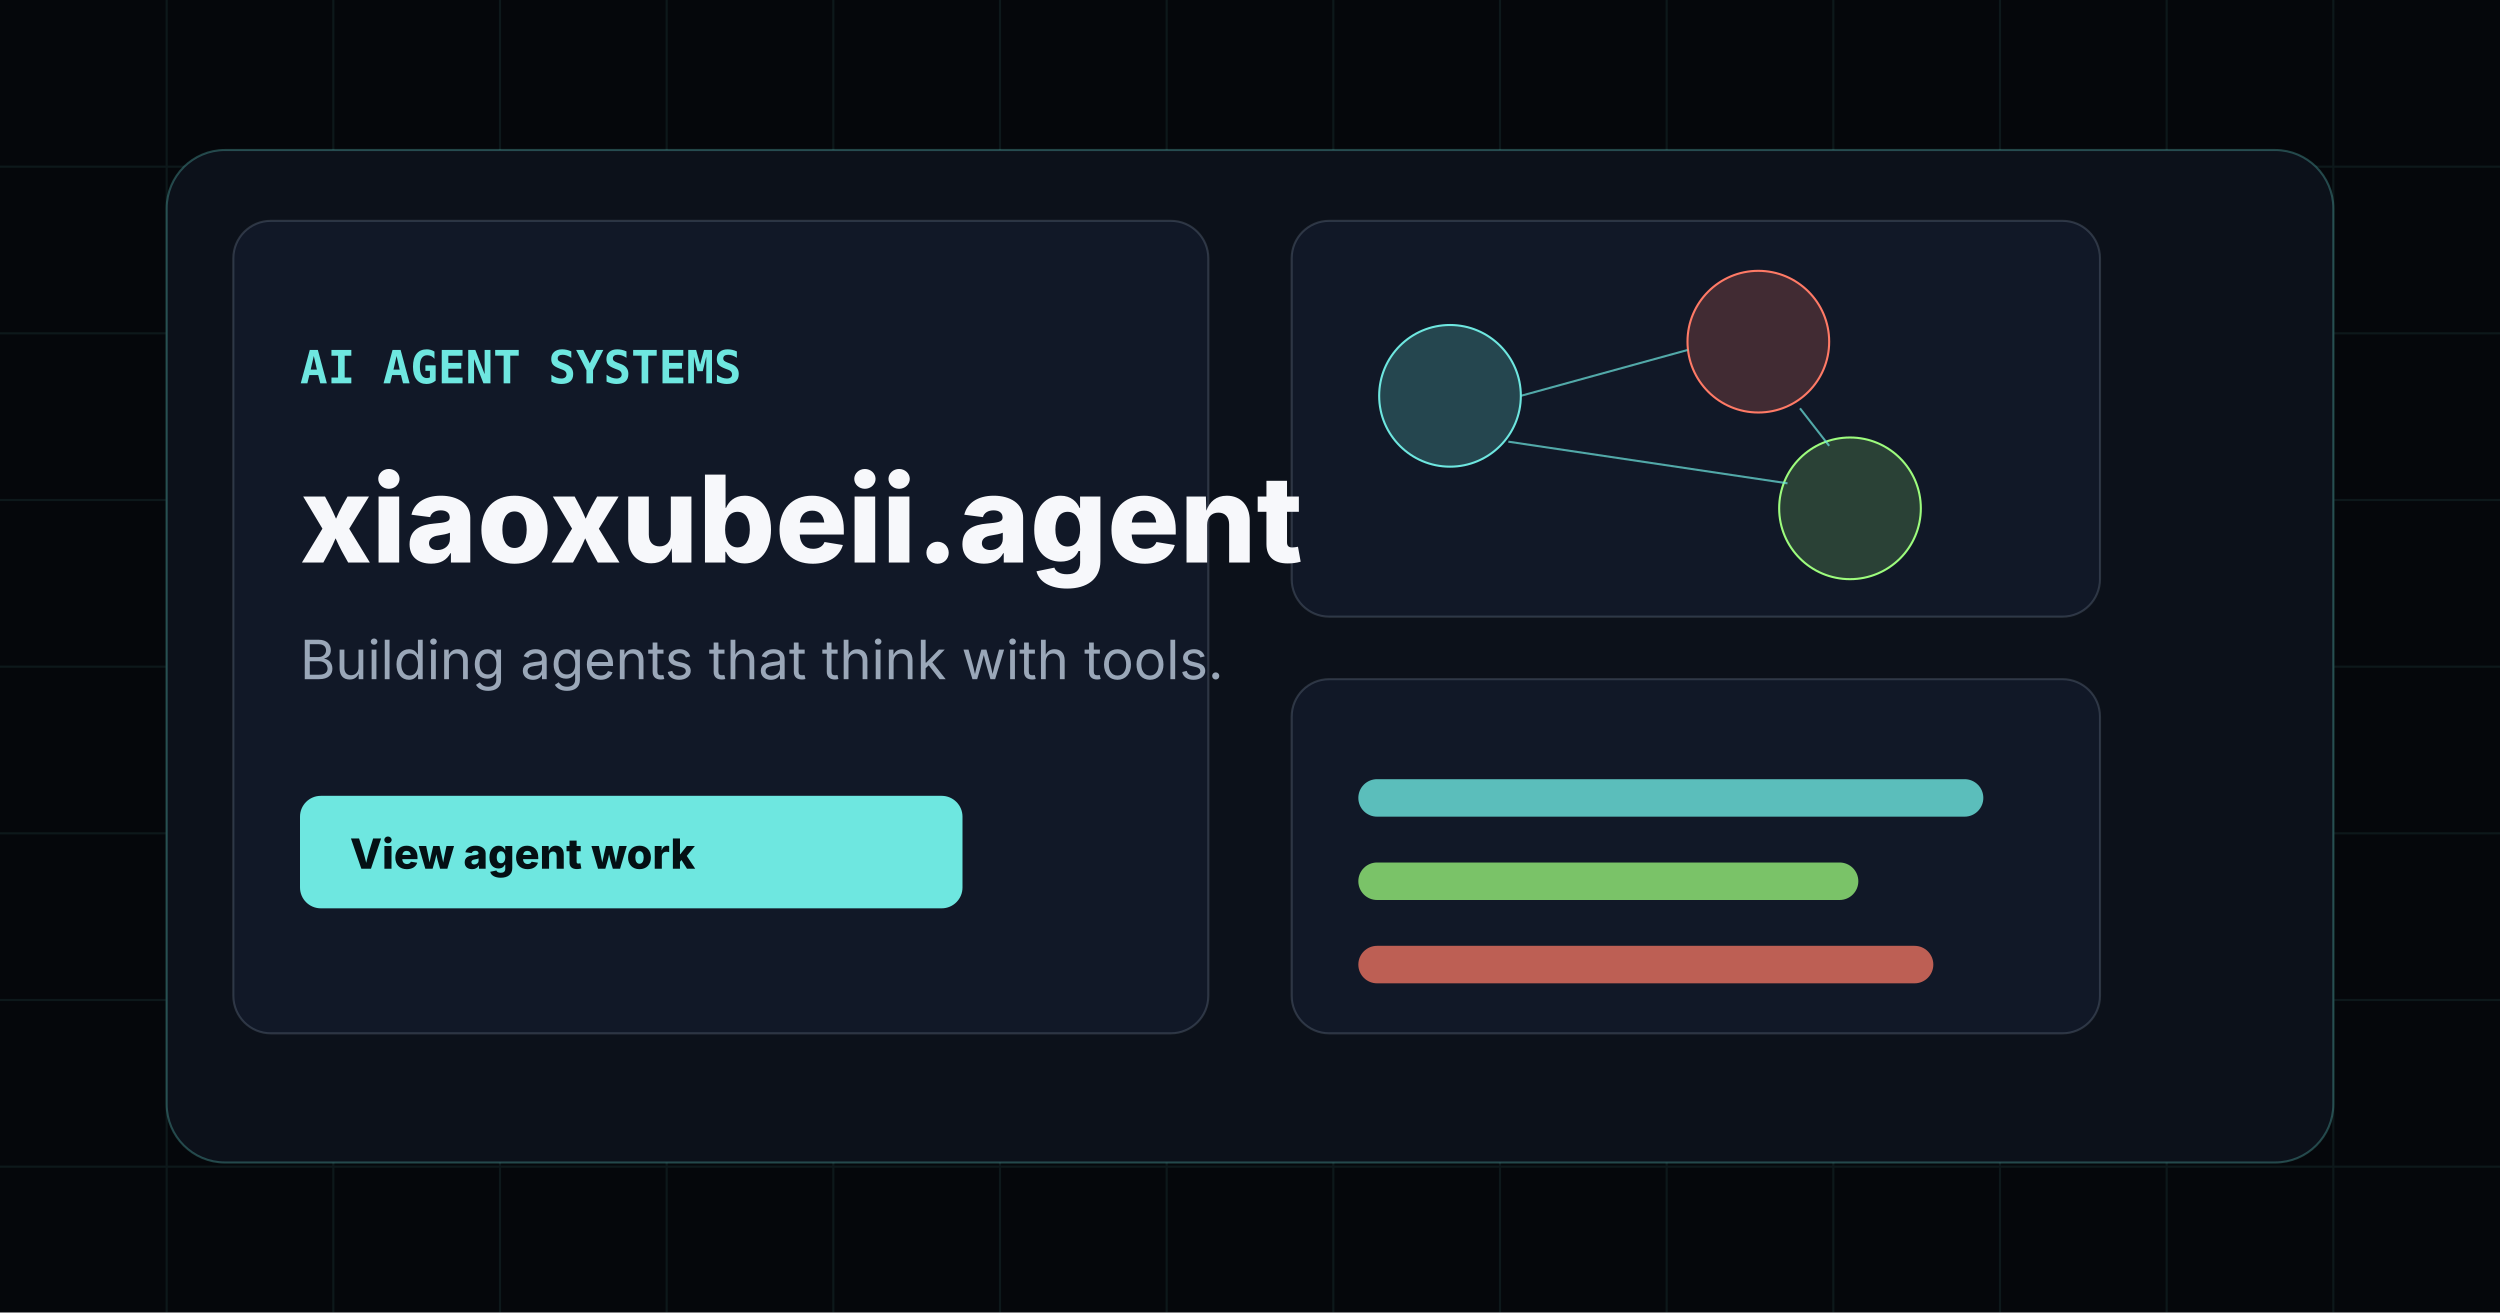
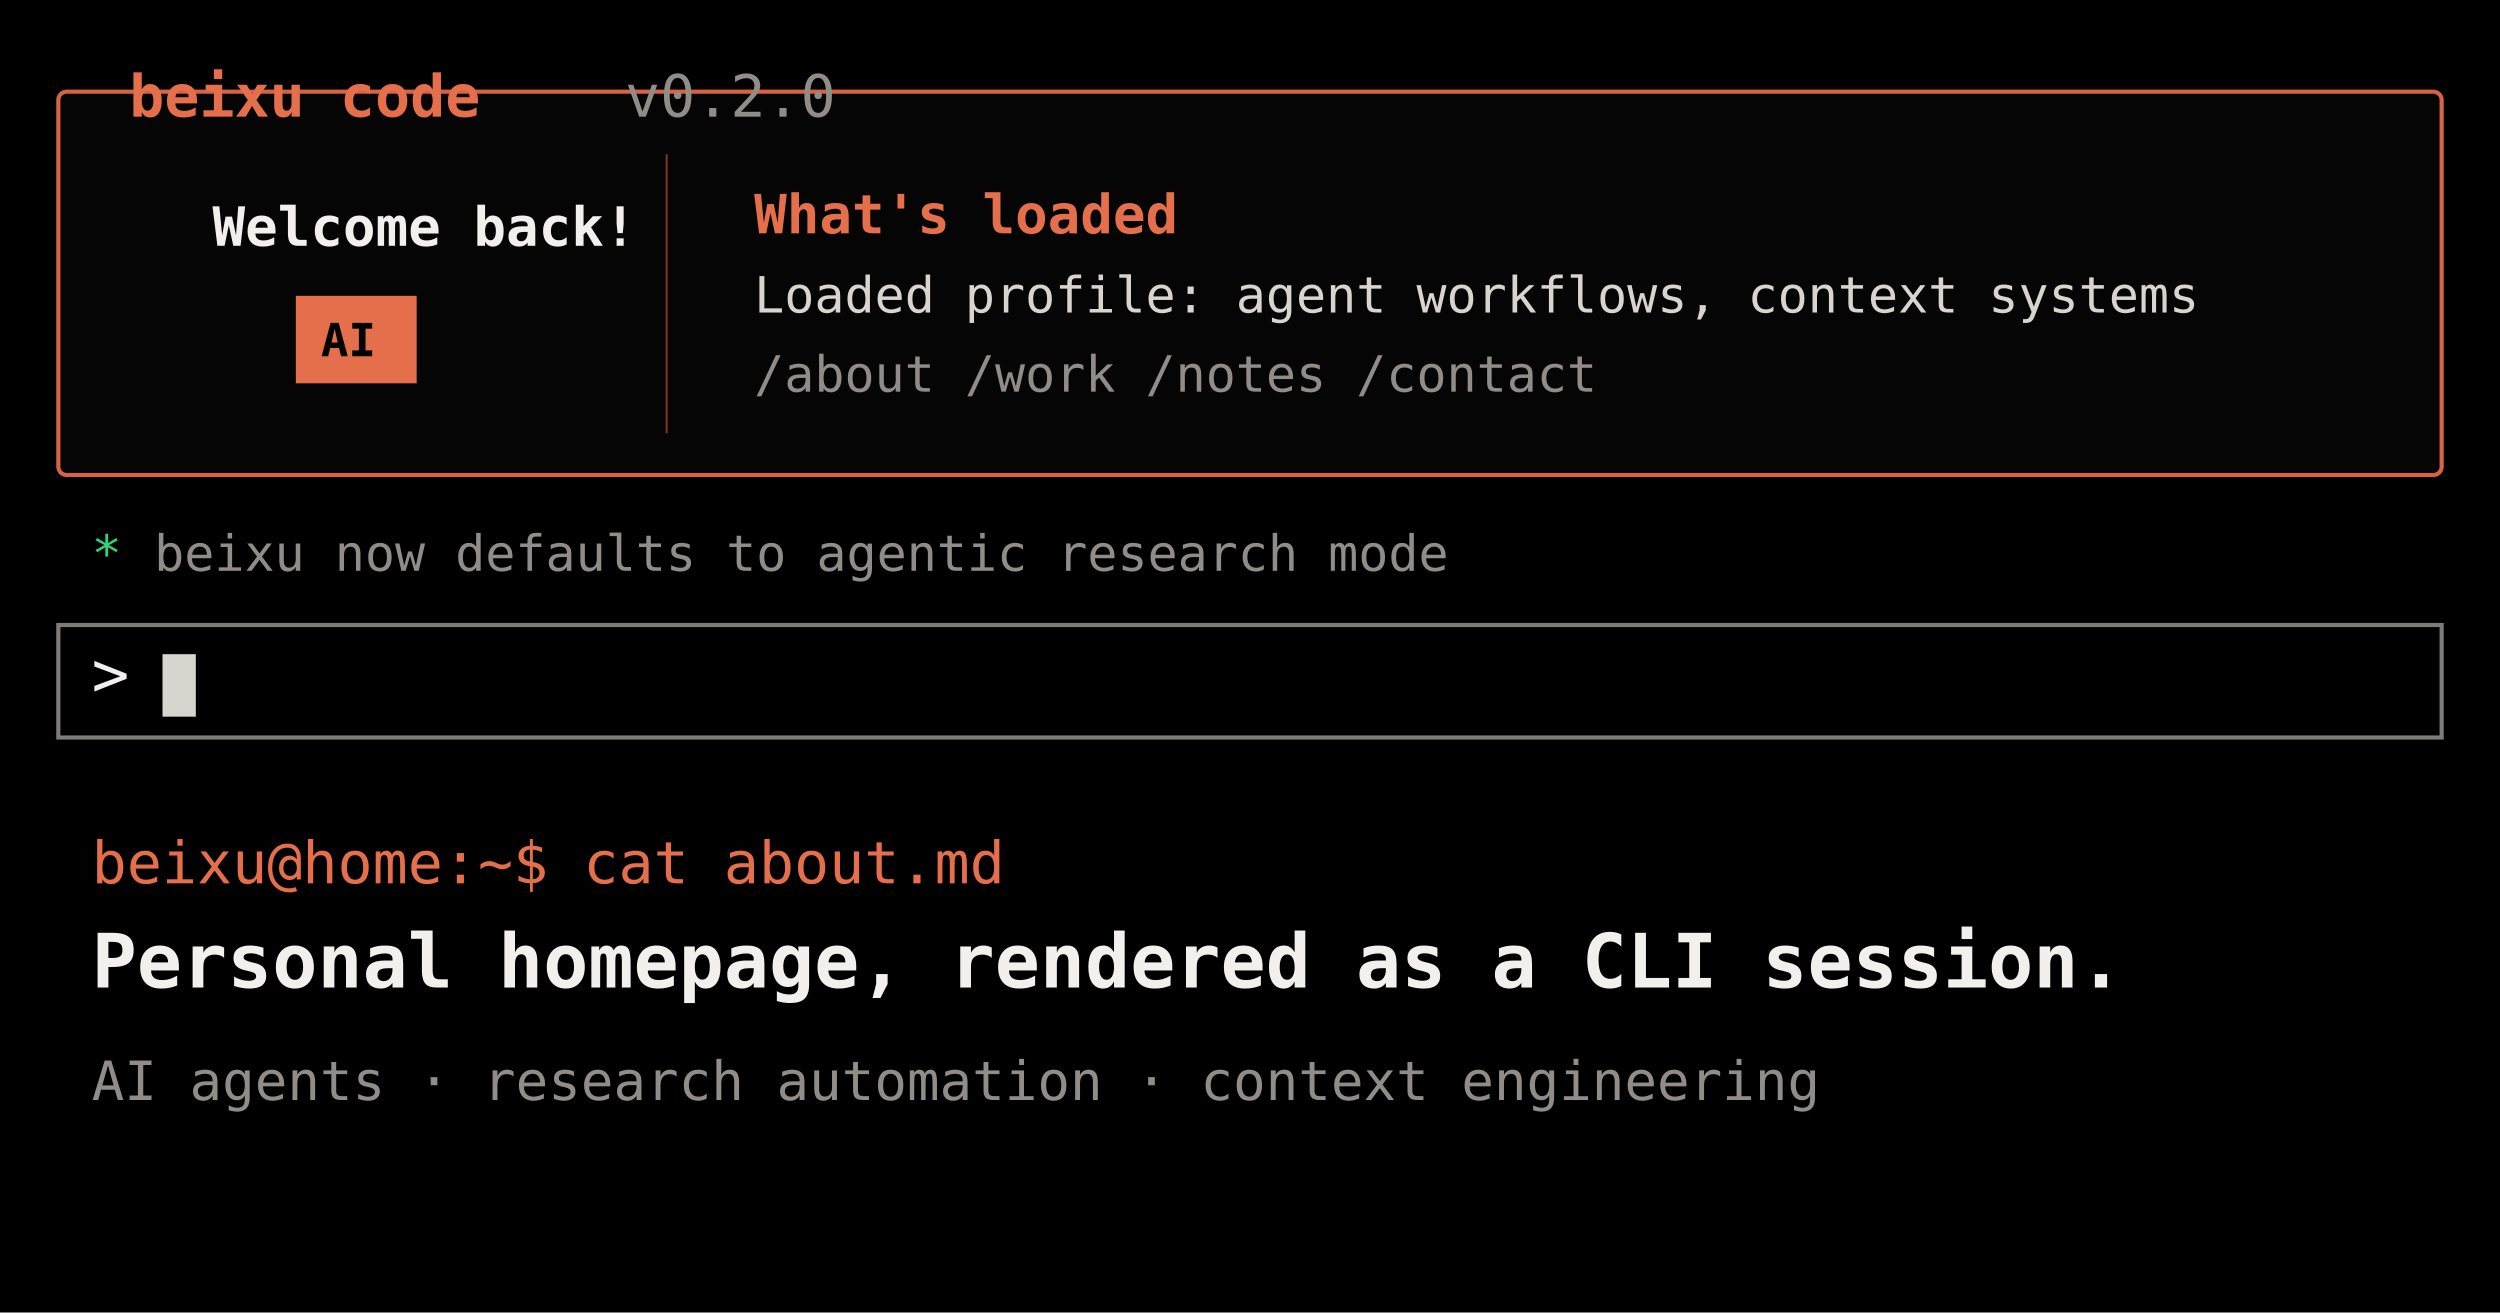
<svg xmlns="http://www.w3.org/2000/svg" width="1200" height="630" viewBox="0 0 1200 630" fill="none">
-   <rect width="1200" height="630" fill="#05070b" />
-   <path d="M0 80H1200M0 160H1200M0 240H1200M0 320H1200M0 400H1200M0 480H1200M0 560H1200M80 0V630M160 0V630M240 0V630M320 0V630M400 0V630M480 0V630M560 0V630M640 0V630M720 0V630M800 0V630M880 0V630M960 0V630M1040 0V630M1120 0V630" stroke="#6EE7E0" stroke-opacity=".08" />
-   <rect x="80" y="72" width="1040" height="486" rx="28" fill="#0c111a" stroke="#6EE7E0" stroke-opacity=".28" />
-   <rect x="112" y="106" width="468" height="390" rx="18" fill="#111827" stroke="#94A3B8" stroke-opacity=".24" />
-   <rect x="620" y="106" width="388" height="190" rx="18" fill="#111827" stroke="#94A3B8" stroke-opacity=".24" />
-   <rect x="620" y="326" width="388" height="170" rx="18" fill="#111827" stroke="#94A3B8" stroke-opacity=".24" />
-   <text x="144" y="184" fill="#6EE7E0" font-family="monospace" font-size="22" font-weight="700">AI AGENT SYSTEMS</text>
-   <text x="144" y="270" fill="#F7F8FB" font-family="Inter, Arial, sans-serif" font-size="58" font-weight="800">xiaoxubeii.agent</text>
-   <text x="144" y="326" fill="#9AA7B8" font-family="Inter, Arial, sans-serif" font-size="26">Building agents that think with tools.</text>
-   <rect x="144" y="382" width="318" height="54" rx="10" fill="#6EE7E0" />
-   <text x="168" y="417" fill="#041014" font-family="Inter, Arial, sans-serif" font-size="20" font-weight="800">View agent work</text>
-   <circle cx="696" cy="190" r="34" fill="#6EE7E0" fill-opacity=".22" stroke="#6EE7E0" />
-   <circle cx="844" cy="164" r="34" fill="#FF7A66" fill-opacity=".2" stroke="#FF7A66" />
-   <circle cx="888" cy="244" r="34" fill="#9DFC7D" fill-opacity=".18" stroke="#9DFC7D" />
-   <path d="M730 190L810 168M864 196L878 214M724 212L858 232" stroke="#6EE7E0" stroke-opacity=".7" />
-   <rect x="652" y="374" width="300" height="18" rx="9" fill="#6EE7E0" fill-opacity=".8" />
-   <rect x="652" y="414" width="240" height="18" rx="9" fill="#9DFC7D" fill-opacity=".75" />
-   <rect x="652" y="454" width="276" height="18" rx="9" fill="#FF7A66" fill-opacity=".72" />
+   <rect width="1200" height="630" fill="#000" />
+   <rect x="28" y="44" width="1144" height="184" rx="4" fill="#050505" stroke="#D76343" stroke-width="2" />
+   <rect x="28" y="300" width="1144" height="54" fill="#000" stroke="#7F7C78" stroke-width="2" />
+   <text x="62" y="56" fill="#E46F4A" font-family="monospace" font-size="28" font-weight="700">beixu code</text>
+   <text x="300" y="56" fill="#918C87" font-family="monospace" font-size="28">v0.2.0</text>
+   <line x1="320" y1="74" x2="320" y2="208" stroke="#7D351F" />
+   <text x="102" y="118" fill="#F2F0EC" font-family="monospace" font-size="26" font-weight="700">Welcome back!</text>
+   <rect x="142" y="142" width="58" height="42" fill="#E46F4A" />
+   <text x="154" y="171" fill="#000" font-family="monospace" font-size="22" font-weight="900">AI</text>
+   <text x="362" y="112" fill="#E46F4A" font-family="monospace" font-size="26" font-weight="700">What's loaded</text>
+   <text x="362" y="150" fill="#D8D4CE" font-family="monospace" font-size="24">Loaded profile: agent workflows, context systems</text>
+   <text x="362" y="188" fill="#918C87" font-family="monospace" font-size="24">/about /work /notes /contact</text>
+   <text x="44" y="274" fill="#33D17A" font-family="monospace" font-size="24">*</text>
+   <text x="74" y="274" fill="#918C87" font-family="monospace" font-size="24">beixu now defaults to agentic research mode</text>
+   <text x="44" y="334" fill="#F2F0EC" font-family="monospace" font-size="30">&gt;</text>
+   <rect x="78" y="314" width="16" height="30" fill="#D8D4CE" />
+   <text x="44" y="424" fill="#E46F4A" font-family="monospace" font-size="28">beixu@home:~$ cat about.md</text>
+   <text x="44" y="474" fill="#F2F0EC" font-family="monospace" font-size="36" font-weight="700">Personal homepage, rendered as a CLI session.</text>
+   <text x="44" y="528" fill="#918C87" font-family="monospace" font-size="26">AI agents · research automation · context engineering</text>
</svg>
